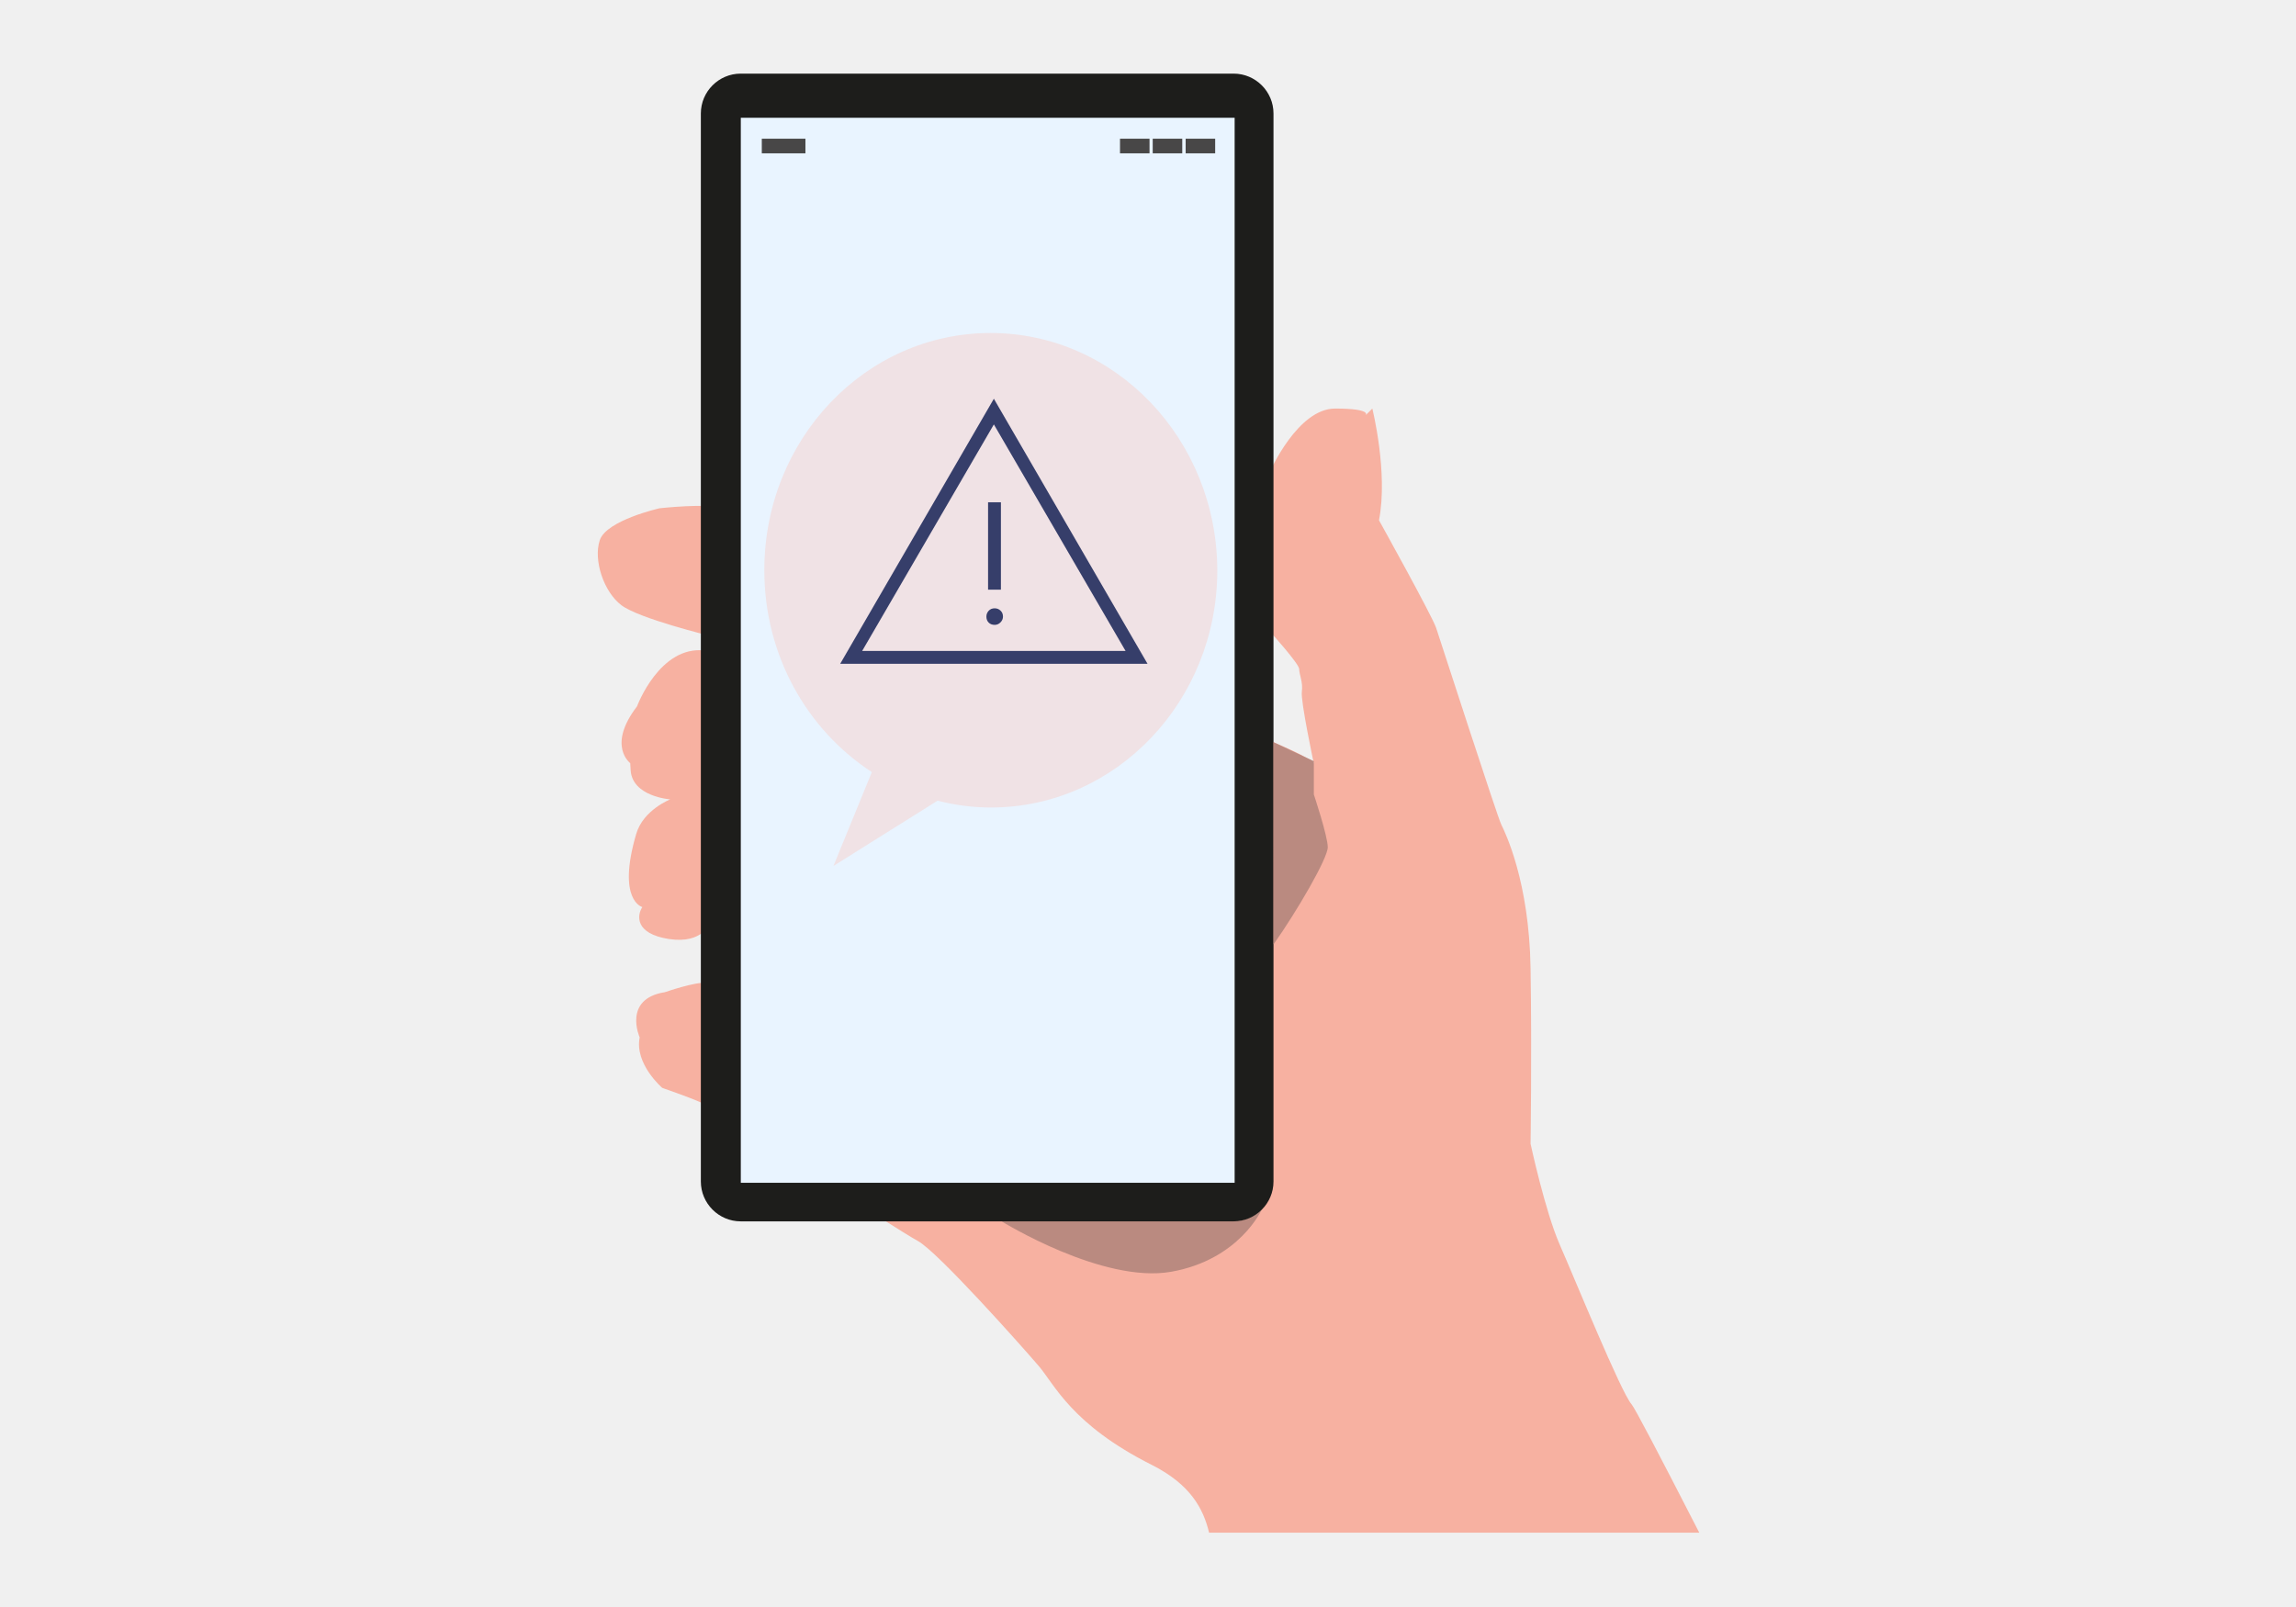
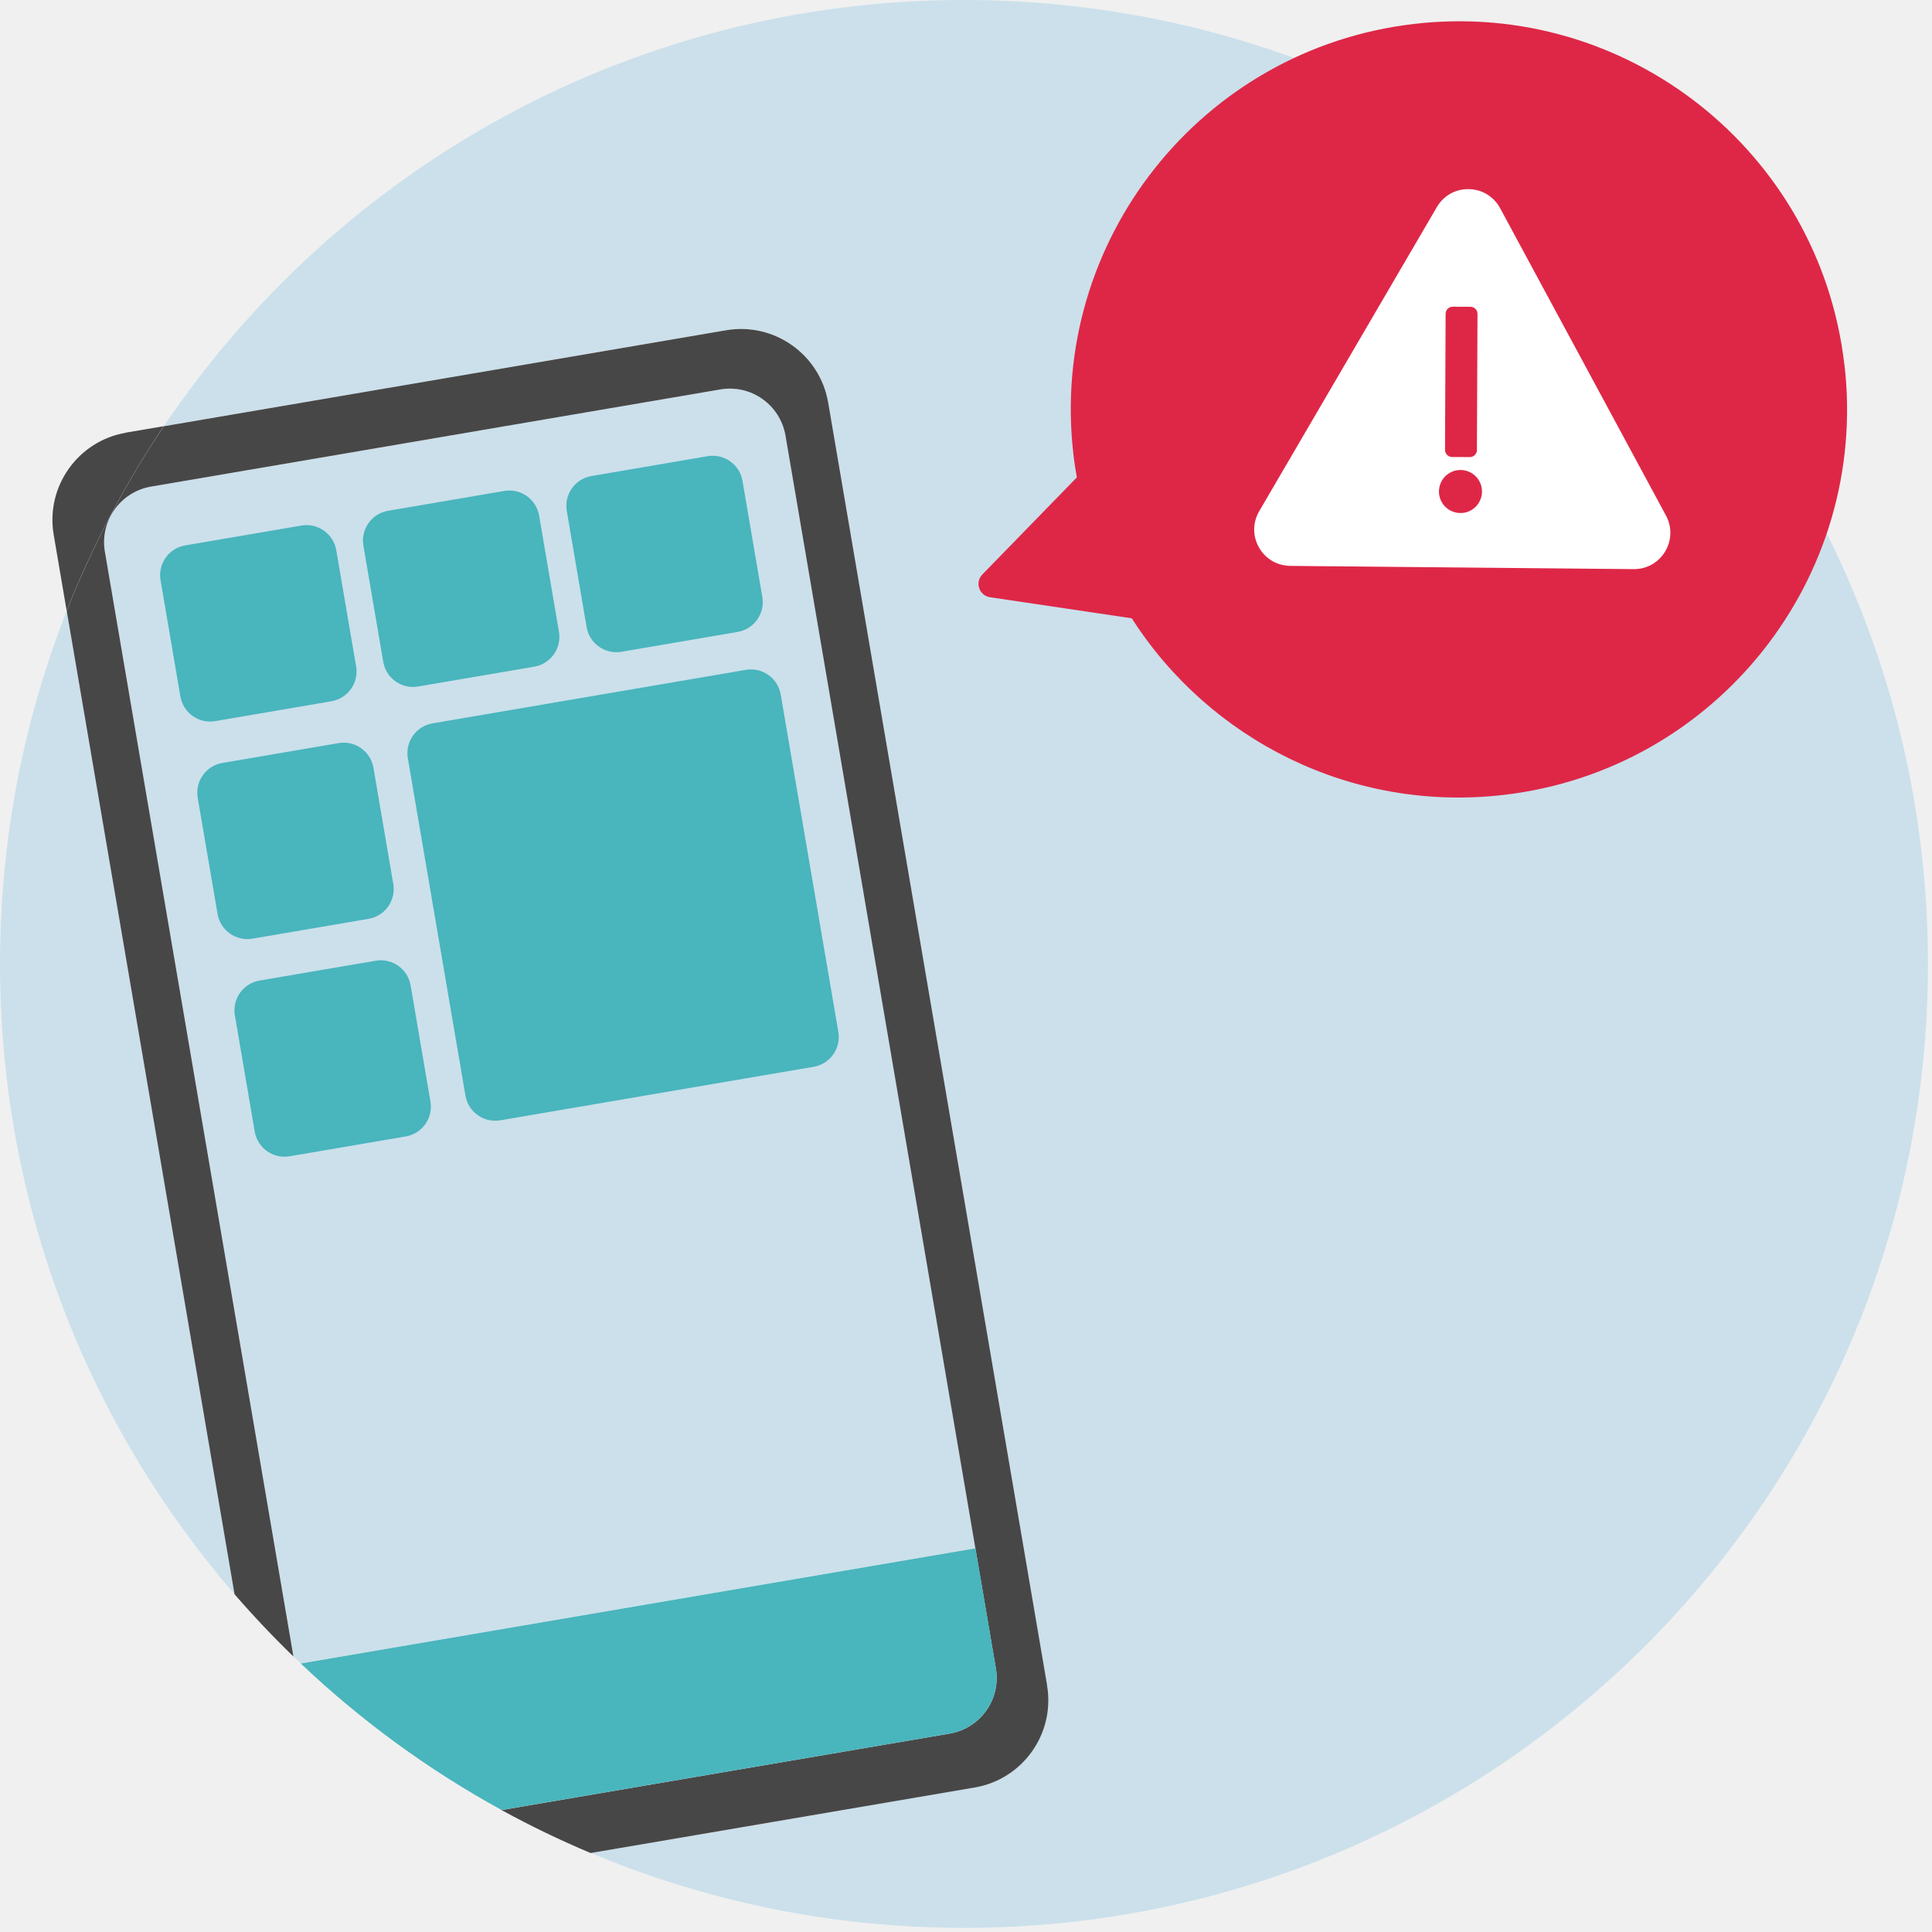
- <svg xmlns="http://www.w3.org/2000/svg" width="343" height="240" viewBox="0 0 343 240" fill="none">
-   <mask id="mask0_4405_12127" style="mask-type:alpha" maskUnits="userSpaceOnUse" x="0" y="0" width="343" height="240">
-     <rect width="343" height="240" fill="#D9D9D9" />
-   </mask>
-   <g mask="url(#mask0_4405_12127)">
-     <path d="M205.012 61.043C205.012 61.043 207.399 70.576 206.008 77.73C206.008 77.73 213.952 92.028 214.546 93.815C215.145 95.603 223.684 122.024 224.284 123.214C224.877 124.407 228.454 131.758 228.651 144.669C228.855 157.577 228.651 170.888 228.651 170.888C228.651 170.888 230.834 181.018 233.019 185.984C235.206 190.95 242.157 208.031 243.746 209.821C244.23 210.368 247.812 217.22 253.857 229L180.627 228.998C179.784 225.477 177.902 221.804 172.046 218.859C160.05 212.823 157.537 206.837 155.152 204.062C152.766 201.277 140.057 186.972 137.078 185.389C134.098 183.796 106.29 165.724 105.492 165.124C104.7 164.532 98.938 162.543 98.938 162.543C98.938 162.543 94.772 158.971 95.561 154.997C95.561 154.997 92.982 149.234 99.335 148.24C99.335 148.24 103.905 146.651 105.492 146.853C107.081 147.051 124.762 145.062 124.762 145.062L124.565 137.794H106.089C106.089 137.794 105.097 141.088 99.93 140.296C94.772 139.499 95.167 136.717 95.959 135.525C95.959 135.525 92.119 134.573 95.043 124.6C96.095 121.002 100.127 119.435 100.127 119.435C100.127 119.435 94.452 119.038 94.212 115.067C93.969 111.099 94.212 114.073 94.212 114.073C94.212 114.073 90.598 111.491 95.167 105.533C95.167 105.533 98.543 96.394 105.294 97.193L114.234 97.392L106.088 95.01C106.088 95.01 95.506 92.429 92.85 90.44C90.2 88.454 88.607 83.684 89.602 80.707C90.597 77.728 98.542 75.938 98.542 75.938C98.542 75.938 105.893 75.14 107.678 75.938C109.465 76.733 189.767 110.697 189.767 110.697C189.767 110.697 195.677 113.085 196.272 114.073C196.272 114.073 194.282 104.734 194.482 103.346C194.686 101.958 194.087 100.765 194.087 99.972C194.087 99.175 189.767 94.411 189.767 94.411V70.374C189.767 70.374 193.886 61.042 199.449 61.042C205.012 61.042 204.018 62.034 204.018 62.034L205.012 61.043Z" fill="#F7B1A1" />
-     <path d="M188.516 180.67C188.516 180.67 186.713 182.482 184.294 182.482C181.889 182.482 149.637 182.482 149.637 182.482C149.637 182.482 164.707 191.822 174.956 190.013C185.2 188.207 188.516 180.67 188.516 180.67Z" fill="#BA8A80" />
-     <path d="M184.293 182.482H110.653C107.38 182.482 104.701 179.803 104.701 176.53V16.951C104.701 13.674 107.38 11 110.653 11H184.293C187.566 11 190.248 13.674 190.248 16.951V176.53C190.248 179.803 187.568 182.482 184.293 182.482Z" fill="#1D1D1B" />
-     <path d="M190.255 110.893L196.276 113.729V118.703C196.276 118.703 198.355 124.923 198.355 126.584C198.355 128.238 193.772 136.116 190.258 141.097L190.255 110.893Z" fill="#BA8A80" />
-     <path d="M184.443 17.595H110.669V176.718H184.443V17.595Z" fill="#E9F4FF" />
-     <path d="M120.325 20.724H113.806V22.908H120.325V20.724Z" fill="#484747" />
-     <path d="M171.728 20.724H167.318V22.908H171.728V20.724Z" fill="#484747" />
-     <path d="M176.618 20.724H172.206V22.908H176.618V20.724Z" fill="#484747" />
-     <path d="M181.536 20.724H177.125V22.908H181.536V20.724Z" fill="#484747" />
-     <path d="M147.988 49.752C129.274 49.752 114.18 65.64 114.18 85.2C114.18 97.961 120.611 109.09 130.246 115.355L124.509 129.379L140.066 119.629C142.645 120.289 145.293 120.648 148.046 120.648C166.703 120.648 181.854 104.759 181.854 85.2C181.796 65.64 166.645 49.752 147.988 49.752Z" fill="#F0E2E5" />
-     <path d="M149.527 75.045H147.608V88.101H149.527V75.045Z" fill="#363E6A" />
-     <path d="M125.517 99.177H171.43L148.474 59.577L125.517 99.177ZM128.797 97.259L148.474 63.412L168.151 97.259H128.797Z" fill="#363E6A" />
-     <path d="M148.596 90.886C148.226 90.886 147.926 91.009 147.699 91.256C147.472 91.503 147.358 91.792 147.358 92.123C147.358 92.494 147.472 92.793 147.699 93.02C147.926 93.247 148.226 93.361 148.596 93.361C148.926 93.361 149.215 93.237 149.463 92.989C149.71 92.743 149.835 92.453 149.835 92.123C149.835 91.752 149.71 91.453 149.463 91.225C149.214 90.999 148.926 90.886 148.596 90.886Z" fill="#363E6A" />
+ <svg xmlns="http://www.w3.org/2000/svg" width="286" height="286" viewBox="0 0 286 286" fill="none">
+   <g clip-path="url(#clip0_6080_15281)">
+     <path d="M0 142.7C0 178.37 13.09 210.98 34.72 235.99L9.88 90.43C3.5 106.62 0 124.25 0 142.7Z" fill="#CBE0EB" />
+     <path d="M144.4 229.2L116.29 64.48C115.51 59.93 111.19 56.87 106.64 57.64L22.38 72.02C17.83 72.8 14.77 77.12 15.54 81.67L43.45 245.2C43.81 245.55 44.16 245.89 44.52 246.23L144.4 229.18V229.2Z" fill="#CBE0EB" />
+     <path d="M142.7 0C93.36 0 49.88 25.04 24.25 63.1L107.48 48.89C114.61 47.67 121.38 52.47 122.6 59.6L155.01 249.47C156.23 256.6 151.43 263.37 144.3 264.59L87.44 274.29C104.44 281.44 123.11 285.39 142.7 285.39C221.51 285.39 285.4 221.5 285.4 142.69C285.4 63.88 221.51 0 142.7 0Z" fill="#CBE0EB" />
+     <path d="M18.66 64.05C11.53 65.27 6.73 72.04 7.95 79.17L9.87 90.43C13.68 80.76 18.52 71.6 24.24 63.09L18.65 64.04L18.66 64.05Z" fill="#484747" />
+     <path d="M155.01 249.48L122.6 59.6C121.38 52.47 114.61 47.67 107.48 48.89L24.25 63.1C18.52 71.61 13.69 80.76 9.88 90.44L34.72 236C37.49 239.2 40.4 242.28 43.44 245.22L15.53 81.68C14.75 77.13 17.81 72.81 22.37 72.03L106.63 57.65C111.18 56.87 115.5 59.93 116.28 64.49L144.39 229.21L147.42 246.98C148.2 251.53 145.14 255.85 140.58 256.63L74.25 267.95C78.51 270.29 82.91 272.41 87.43 274.31L144.29 264.61C151.42 263.39 156.22 256.62 155 249.49L155.01 249.48Z" fill="#484747" />
+     <path d="M74.26 267.94L140.59 256.62C145.14 255.84 148.2 251.52 147.43 246.97L144.4 229.2L44.52 246.25C53.43 254.7 63.42 262.01 74.27 267.95L74.26 267.94Z" fill="#49B5BD" />
+     <path d="M273.03 53.97C269.37 22.45 240.84 -0.13 209.33 3.54C177.81 7.21 155.24 35.73 158.9 67.25C159.03 68.4 159.21 69.54 159.41 70.67L145.42 85.04C144.28 86.21 144.95 88.17 146.56 88.41L167.54 91.53C179.01 109.46 200.04 120.3 222.61 117.67C254.13 114 276.7 85.48 273.04 53.96L273.03 53.97Z" fill="#DE2747" />
+     <path d="M190.56 83.74C188.8 83.59 187.25 82.6 186.37 81.04C185.41 79.36 185.43 77.35 186.4 75.68L212.7 30.66C213.69 28.96 215.46 27.96 217.43 28C219.4 28.03 221.13 29.09 222.07 30.82L246.62 76.32C247.53 78.01 247.48 80 246.49 81.65C245.5 83.29 243.76 84.27 241.84 84.25L190.98 83.77C190.84 83.77 190.69 83.77 190.55 83.75L190.56 83.74Z" fill="white" />
+     <path d="M213.998 46.449L213.913 66.598C213.911 67.178 214.379 67.65 214.959 67.653L217.579 67.664C218.159 67.666 218.631 67.198 218.633 66.618L218.718 46.468C218.72 45.889 218.252 45.416 217.672 45.414L215.052 45.403C214.472 45.401 214 45.869 213.998 46.449Z" fill="#DE2747" />
+     <path d="M215.93 75.93C215.82 75.93 215.72 75.91 215.61 75.89C214.77 75.73 214.05 75.26 213.57 74.56C213.09 73.86 212.91 73.01 213.07 72.17C213.23 71.33 213.7 70.61 214.4 70.13C215.1 69.65 215.96 69.47 216.79 69.63C218.52 69.96 219.66 71.63 219.33 73.35C219.17 74.18 218.7 74.91 218 75.39C217.39 75.81 216.66 76 215.93 75.93Z" fill="#DE2747" />
+     <path d="M44.621 77.797L27.419 80.735C24.986 81.15 23.35 83.46 23.766 85.893L26.703 103.094C27.118 105.528 29.428 107.164 31.861 106.748L49.062 103.811C51.496 103.396 53.132 101.086 52.716 98.652L49.779 81.451C49.364 79.018 47.054 77.382 44.621 77.797Z" fill="#49B5BD" />
+     <path d="M74.65 72.676L57.449 75.613C55.016 76.029 53.38 78.338 53.795 80.772L56.733 97.973C57.148 100.406 59.458 102.042 61.891 101.627L79.092 98.689C81.526 98.274 83.162 95.964 82.746 93.531L79.809 76.33C79.393 73.896 77.084 72.26 74.65 72.676Z" fill="#49B5BD" />
+     <path d="M104.756 67.531L87.555 70.469C85.121 70.884 83.485 73.194 83.901 75.627L86.838 92.828C87.253 95.262 89.563 96.898 91.996 96.482L109.197 93.545C111.631 93.129 113.267 90.82 112.851 88.386L109.914 71.185C109.499 68.752 107.189 67.116 104.756 67.531Z" fill="#49B5BD" />
+     <path d="M50.124 110.002L32.922 112.94C30.489 113.355 28.853 115.665 29.269 118.098L32.206 135.299C32.621 137.733 34.931 139.369 37.364 138.953L54.566 136.016C56.999 135.6 58.635 133.291 58.219 130.857L55.282 113.656C54.867 111.223 52.557 109.587 50.124 110.002Z" fill="#49B5BD" />
+     <path d="M55.627 142.217L38.426 145.154C35.992 145.57 34.356 147.879 34.772 150.313L37.709 167.514C38.124 169.947 40.434 171.583 42.867 171.168L60.069 168.23C62.502 167.815 64.138 165.505 63.722 163.072L60.785 145.871C60.37 143.437 58.06 141.801 55.627 142.217Z" fill="#49B5BD" />
+     <path d="M110.415 99.16L64.026 107.081C61.593 107.497 59.957 109.806 60.372 112.24L68.901 162.187C69.316 164.621 71.626 166.256 74.059 165.841L120.448 157.92C122.882 157.504 124.517 155.195 124.102 152.761L115.573 102.814C115.158 100.381 112.848 98.745 110.415 99.16Z" fill="#49B5BD" />
  </g>
+   <defs>
+     <clipPath id="clip0_6080_15281">
+       <rect width="285.4" height="285.4" fill="white" />
+     </clipPath>
+   </defs>
</svg>
